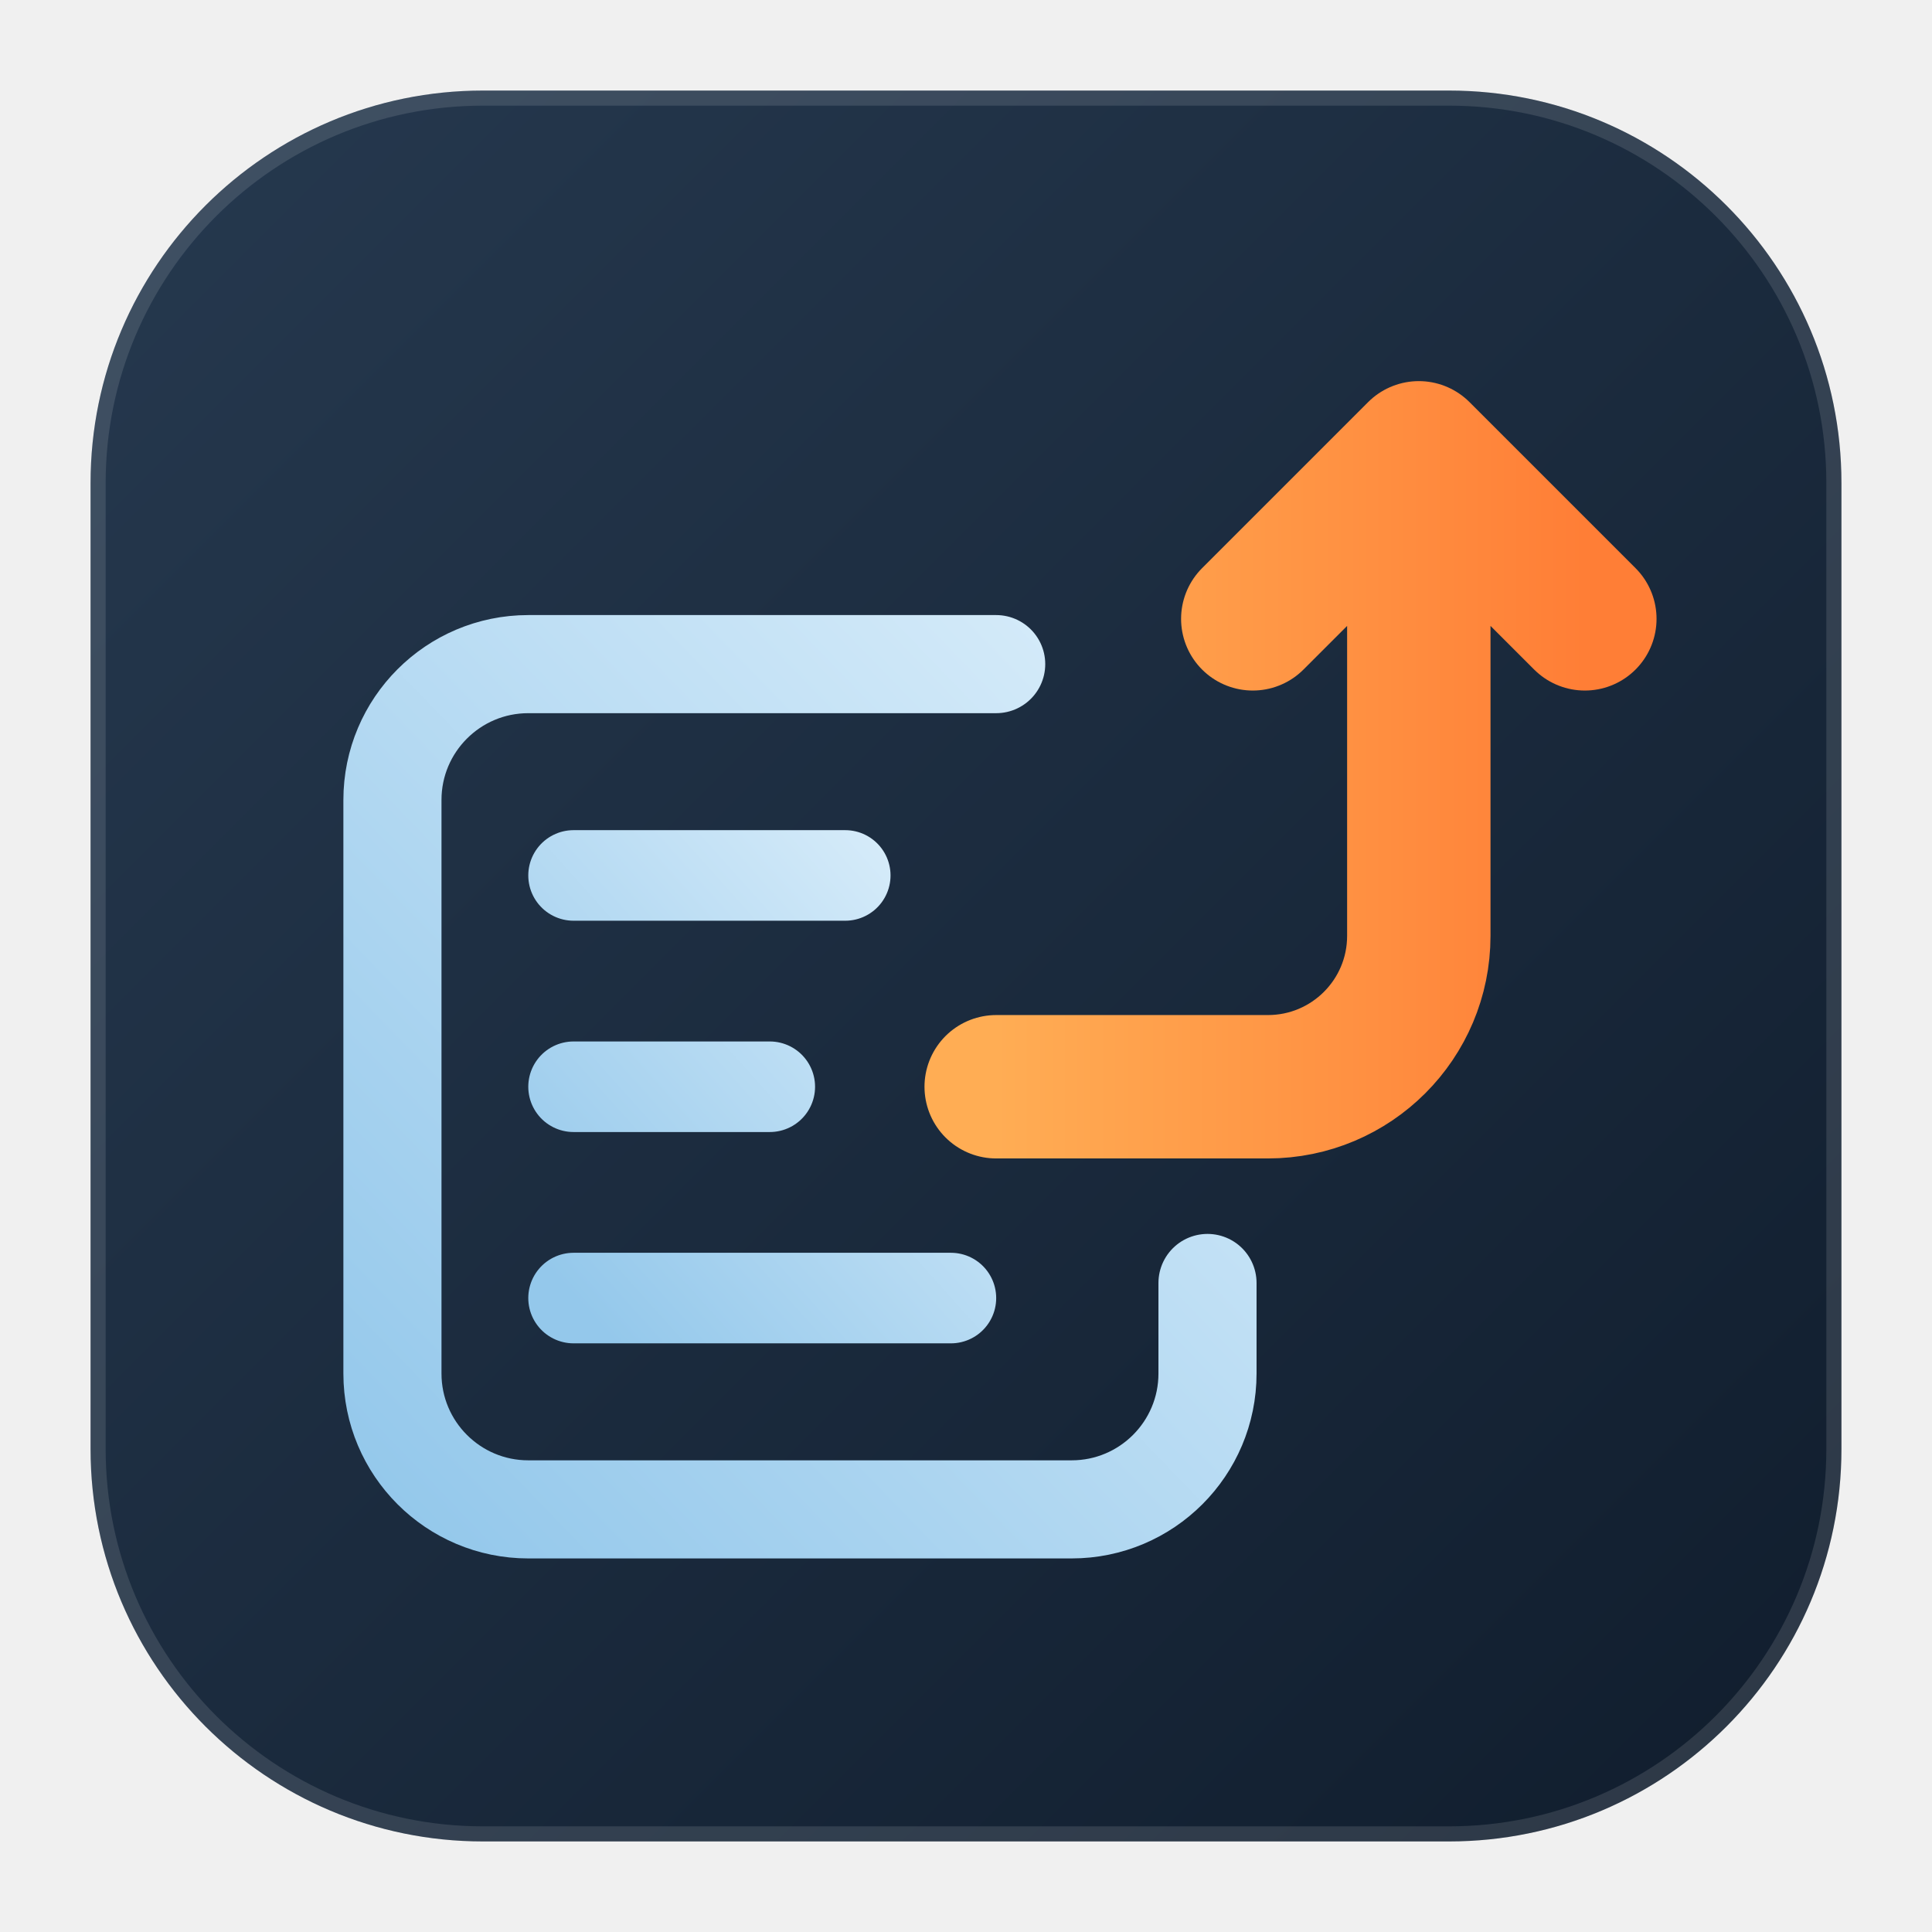
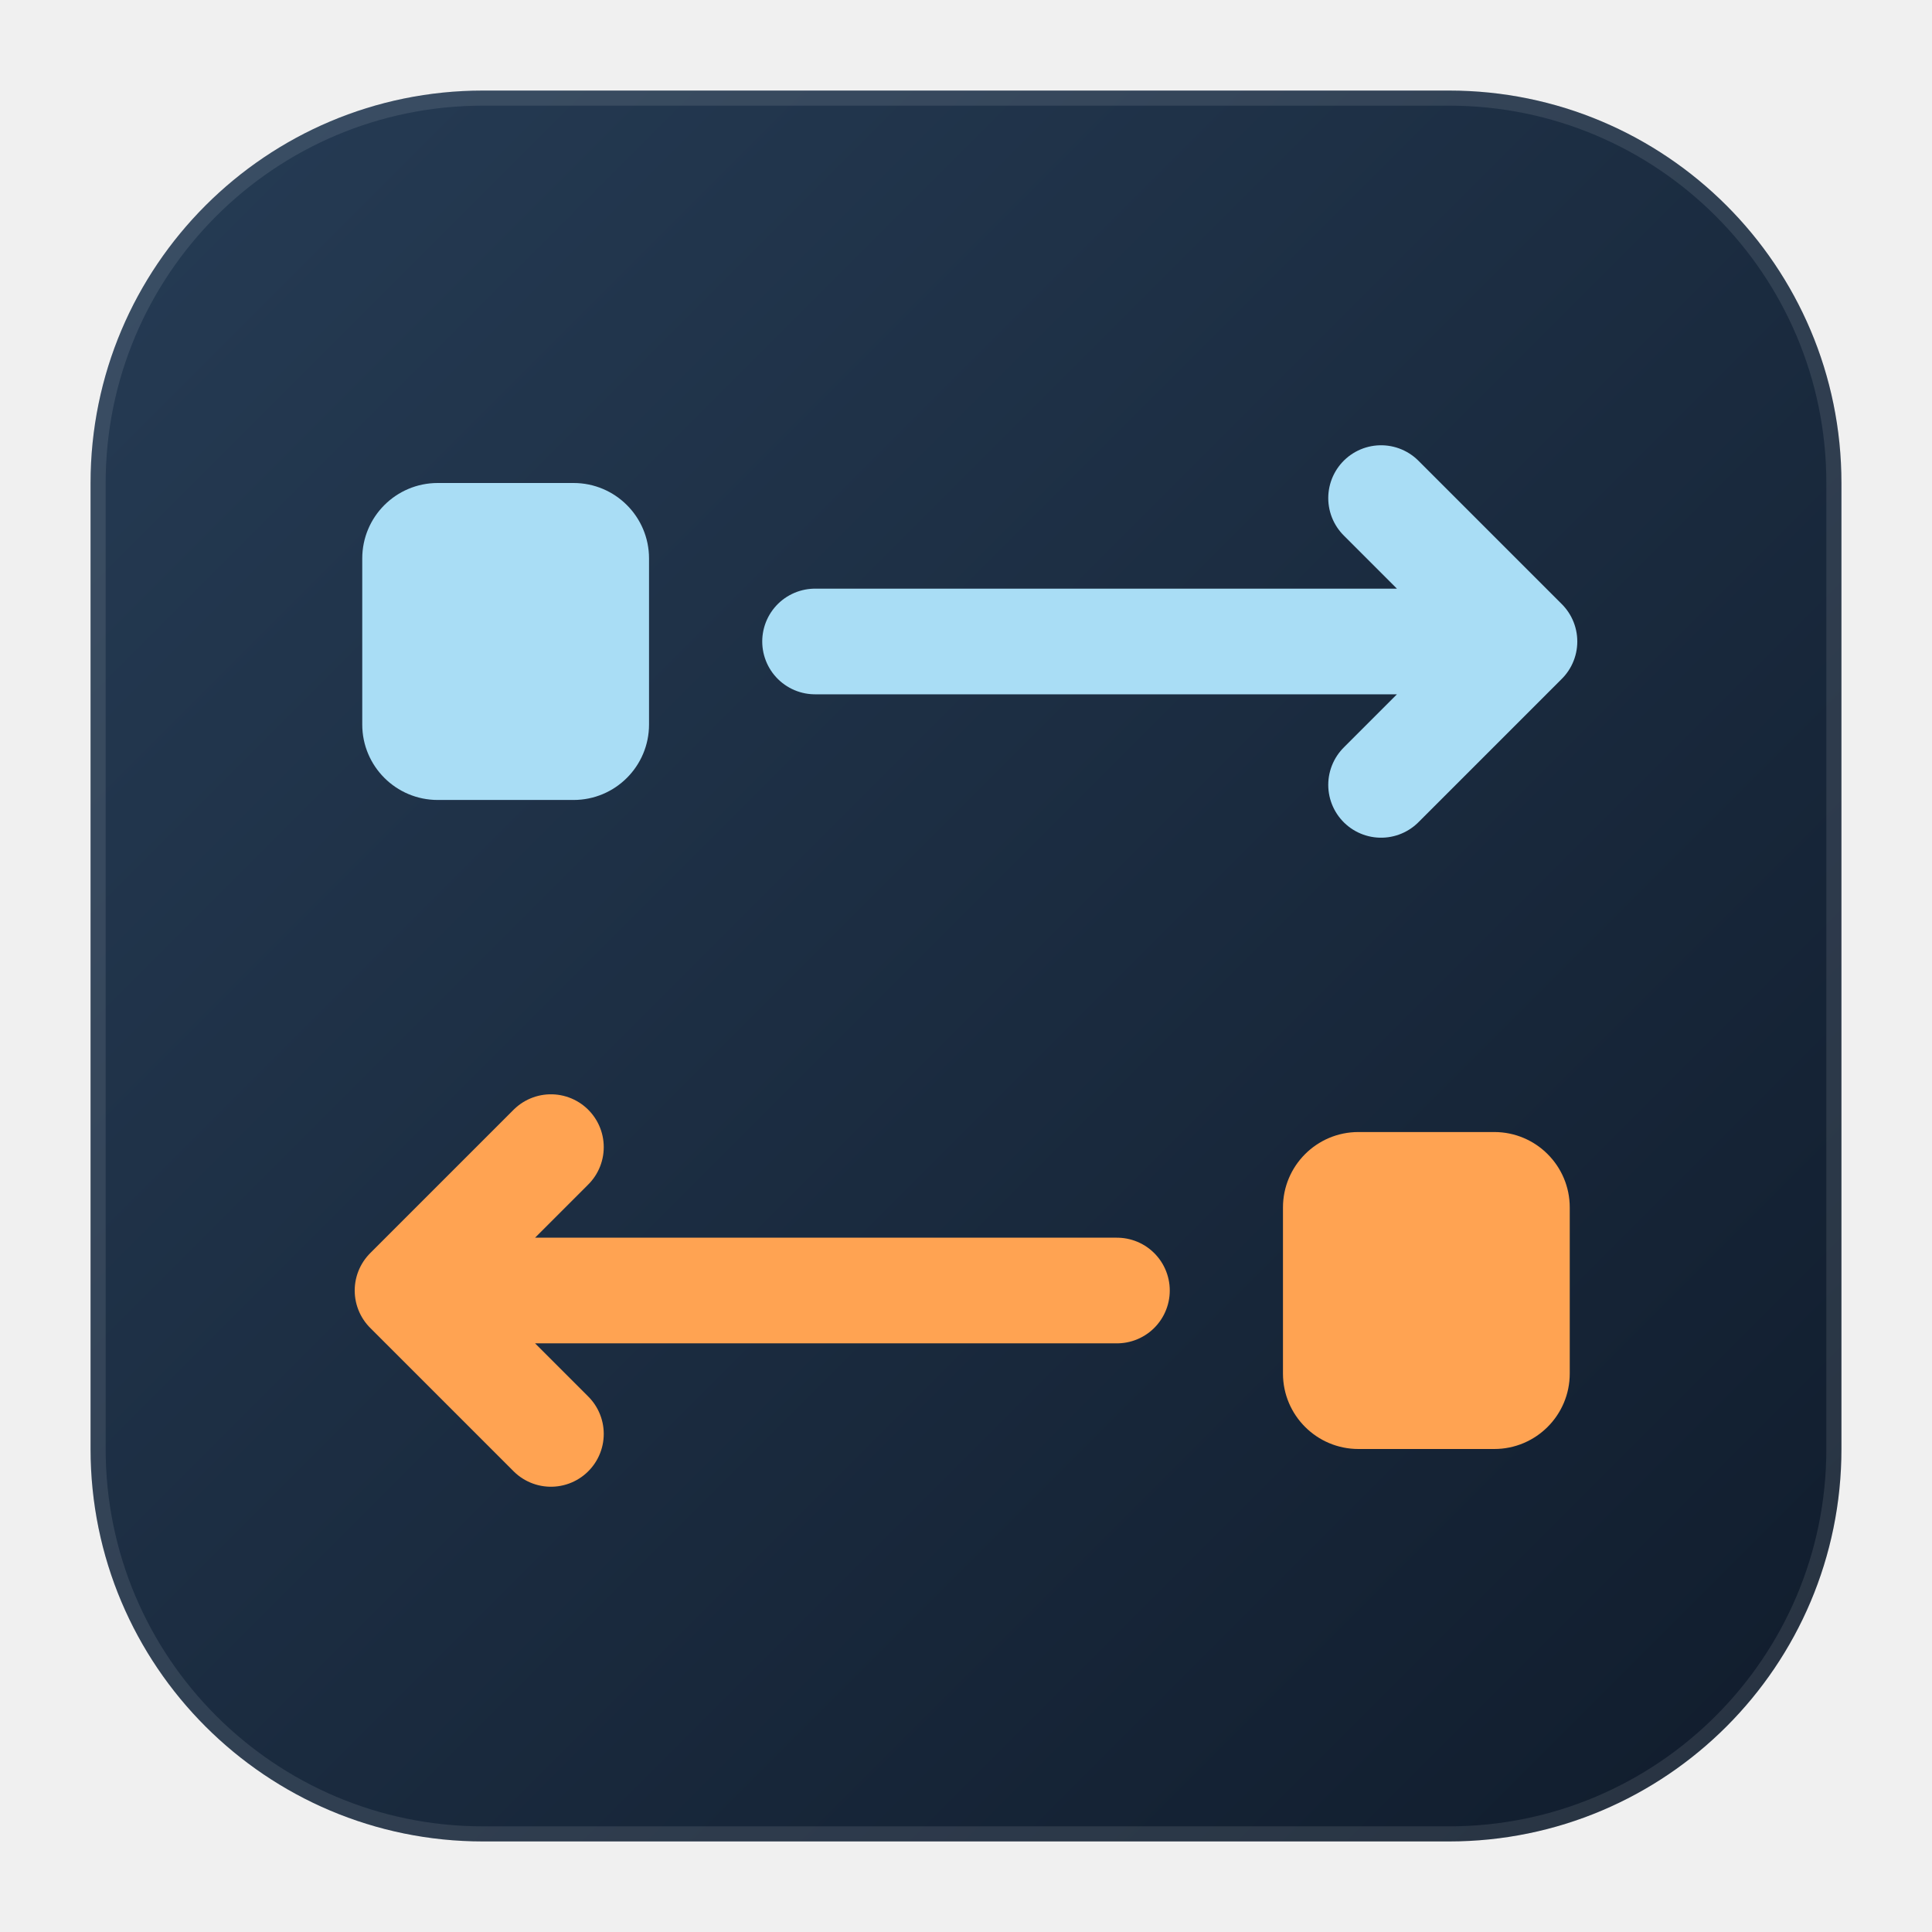
<svg xmlns="http://www.w3.org/2000/svg" width="1024" height="1024" viewBox="0 0 256 256">
  <defs>
    <linearGradient id="tile" x1="0" y1="0" x2="1" y2="1">
-       <stop stop-color="#26394F" />
-       <stop offset="1" stop-color="#101D2D" />
-     </linearGradient>
-     <linearGradient id="outbound" x1="0" y1="0" x2="1" y2="0">
-       <stop stop-color="#FFAD54" />
-       <stop offset="1" stop-color="#FF7E36" />
-     </linearGradient>
-     <linearGradient id="inbound" x1="0" y1="1" x2="1" y2="0">
-       <stop stop-color="#94C8EB" />
-       <stop offset="1" stop-color="#D9EDFA" />
+       <stop stop-color="#263C55" />
+       <stop offset="1" stop-color="#101C2C" />
    </linearGradient>
  </defs>
  <rect x="12" y="12" width="232" height="232" rx="52" fill="url(#tile)" />
-   <rect x="13" y="13" width="230" height="230" rx="51" fill="none" stroke="#FFFFFF" stroke-opacity=".12" stroke-width="2" />
-   <path d="M132 88H70C60.06 88 52 96.06 52 106V182C52 191.94 60.06 200 70 200H142C151.94 200 160 191.94 160 182V170" fill="none" stroke="url(#inbound)" stroke-width="13" stroke-linecap="round" stroke-linejoin="round" />
-   <path d="M76 116H112M76 144H102M76 172H126" fill="none" stroke="url(#inbound)" stroke-width="12" stroke-linecap="round" />
-   <path d="M132 144H168C179.05 144 188 135.05 188 124V60M166 82L188 60L210 82" fill="none" stroke="url(#outbound)" stroke-width="19" stroke-linecap="round" stroke-linejoin="round" />
+   <rect x="13" y="13" width="230" height="230" rx="51" fill="none" stroke="#FFFFFF" stroke-opacity=".1" stroke-width="2" />
+   <rect x="48" y="64" width="38" height="42" rx="10" fill="#A9DDF5" />
+   <path d="M108 85H202L183 66M202 85L183 104" fill="none" stroke="#A9DDF5" stroke-width="14" stroke-linecap="round" stroke-linejoin="round" />
+   <rect x="170" y="150" width="38" height="42" rx="10" fill="#FFA352" />
+   <path d="M148 171H54L73 152M54 171L73 190" fill="none" stroke="#FFA352" stroke-width="14" stroke-linecap="round" stroke-linejoin="round" />
</svg>
